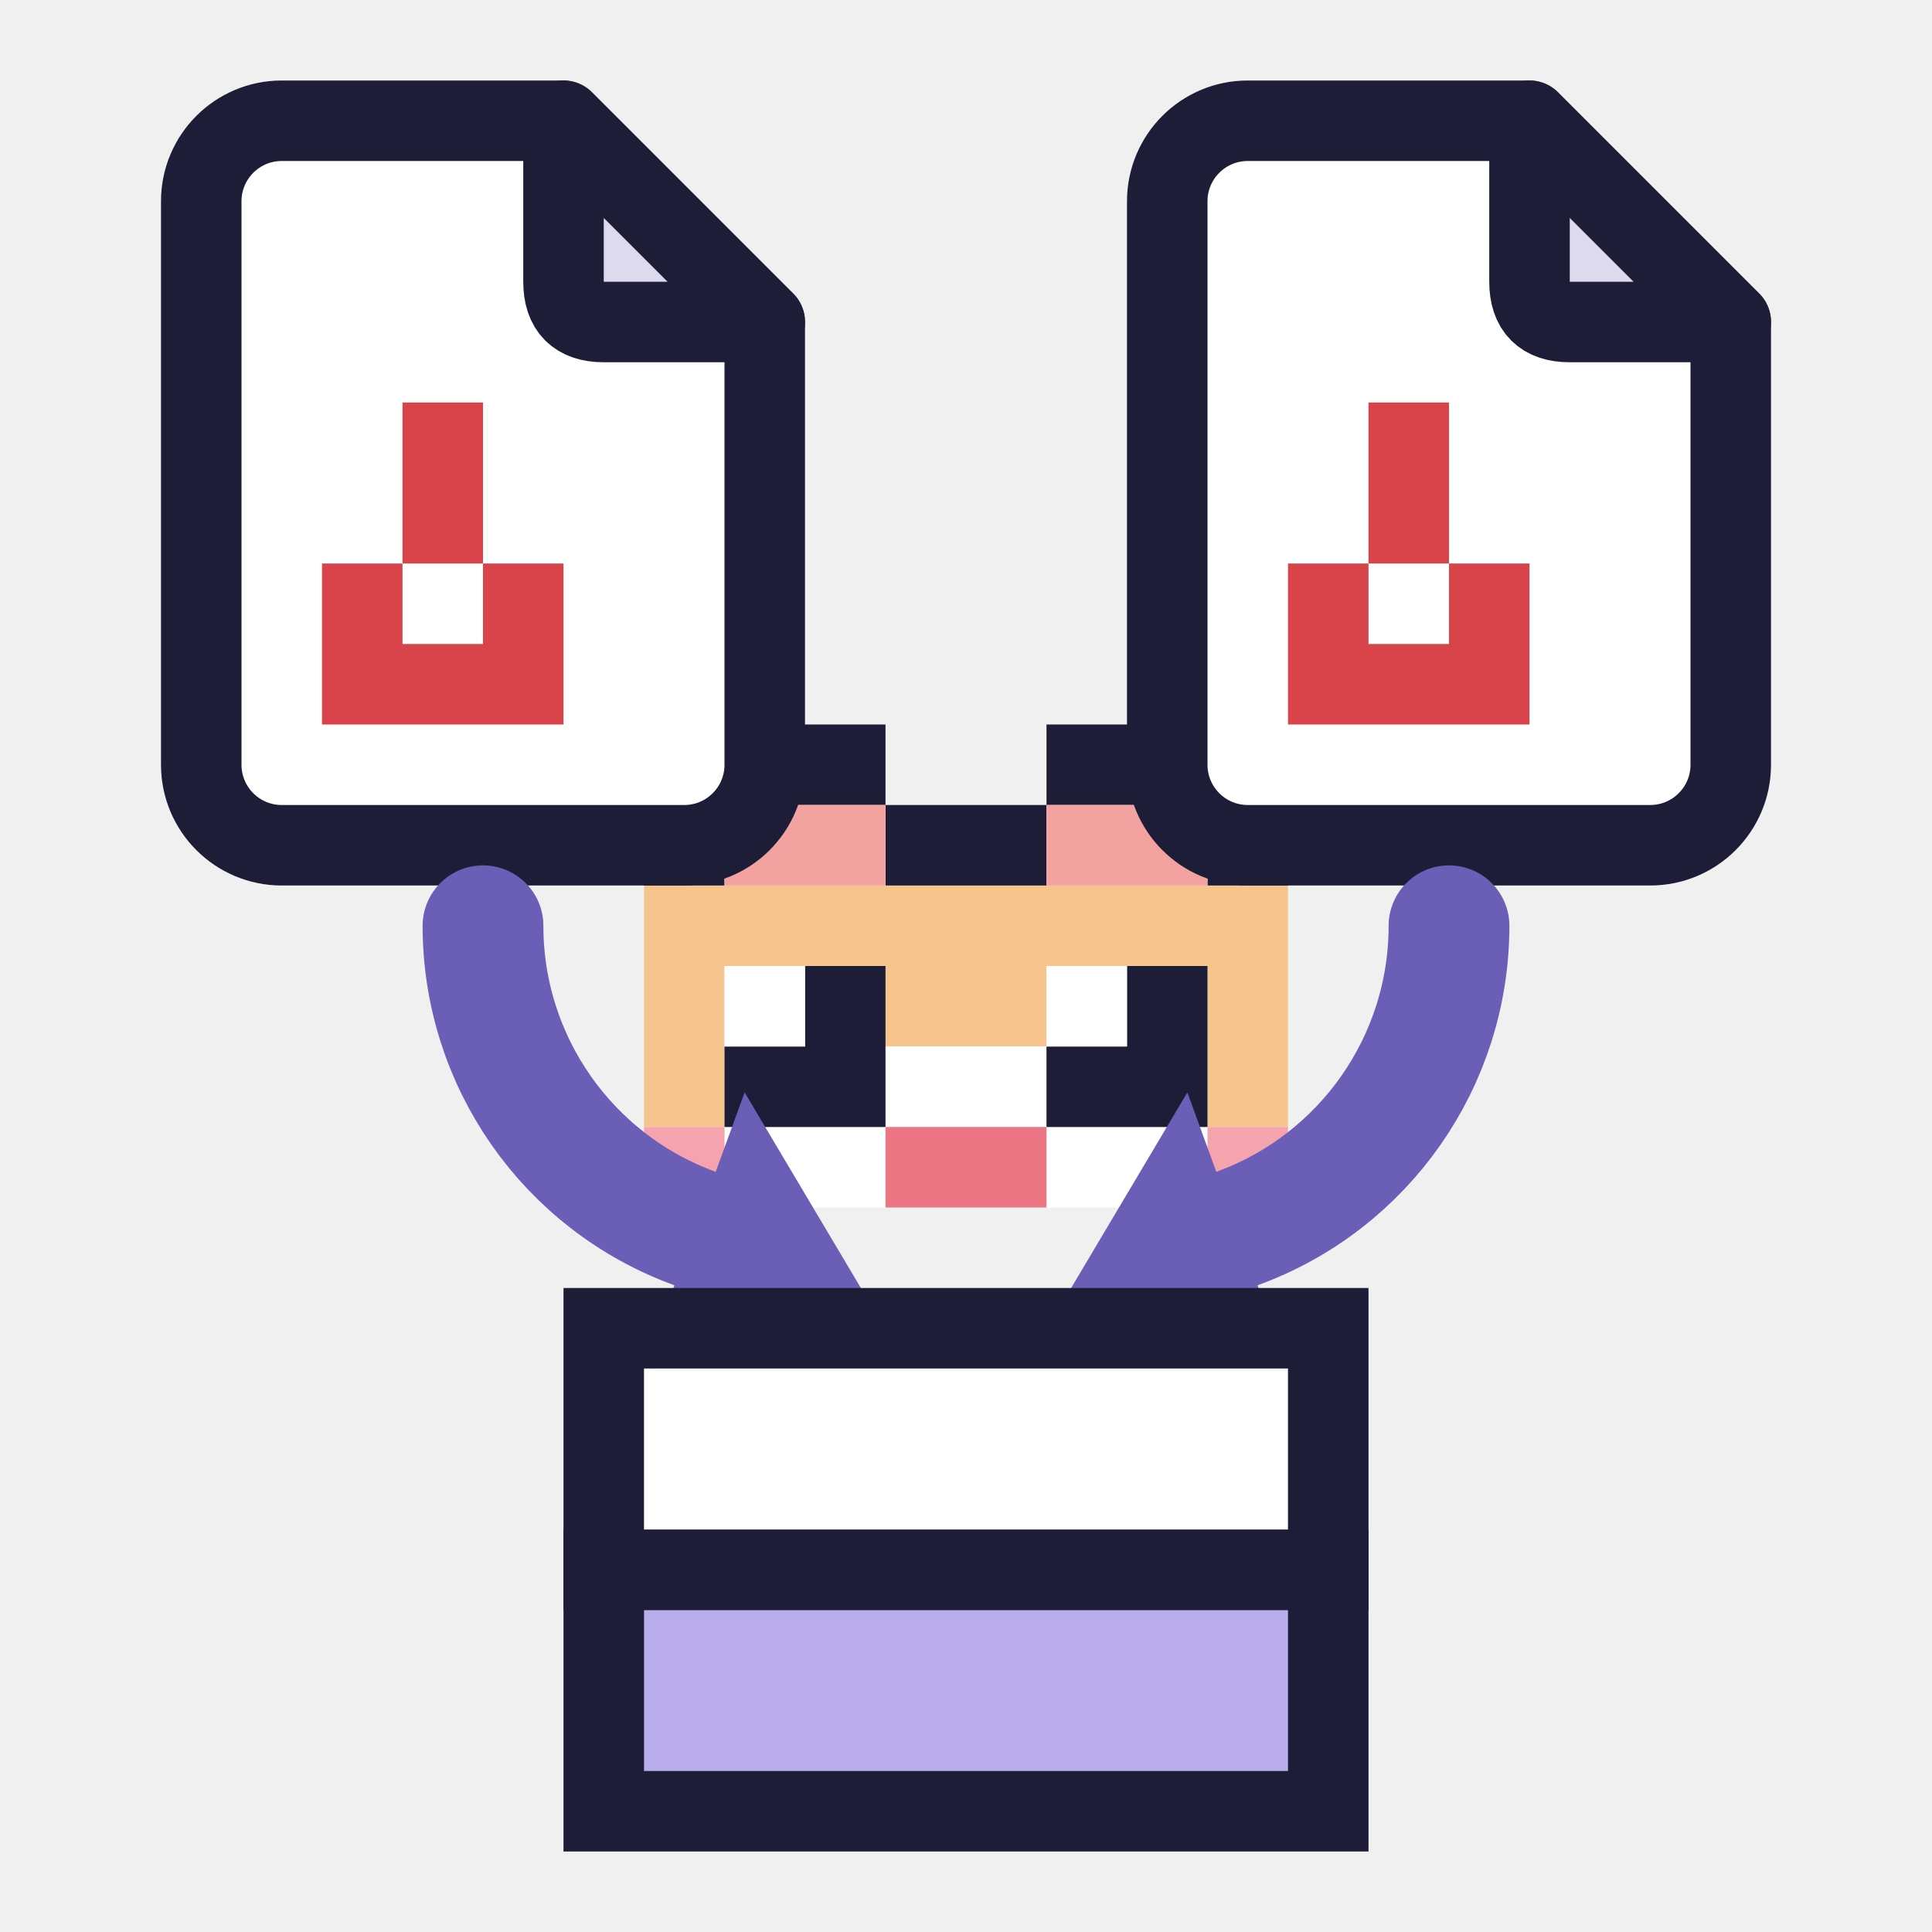
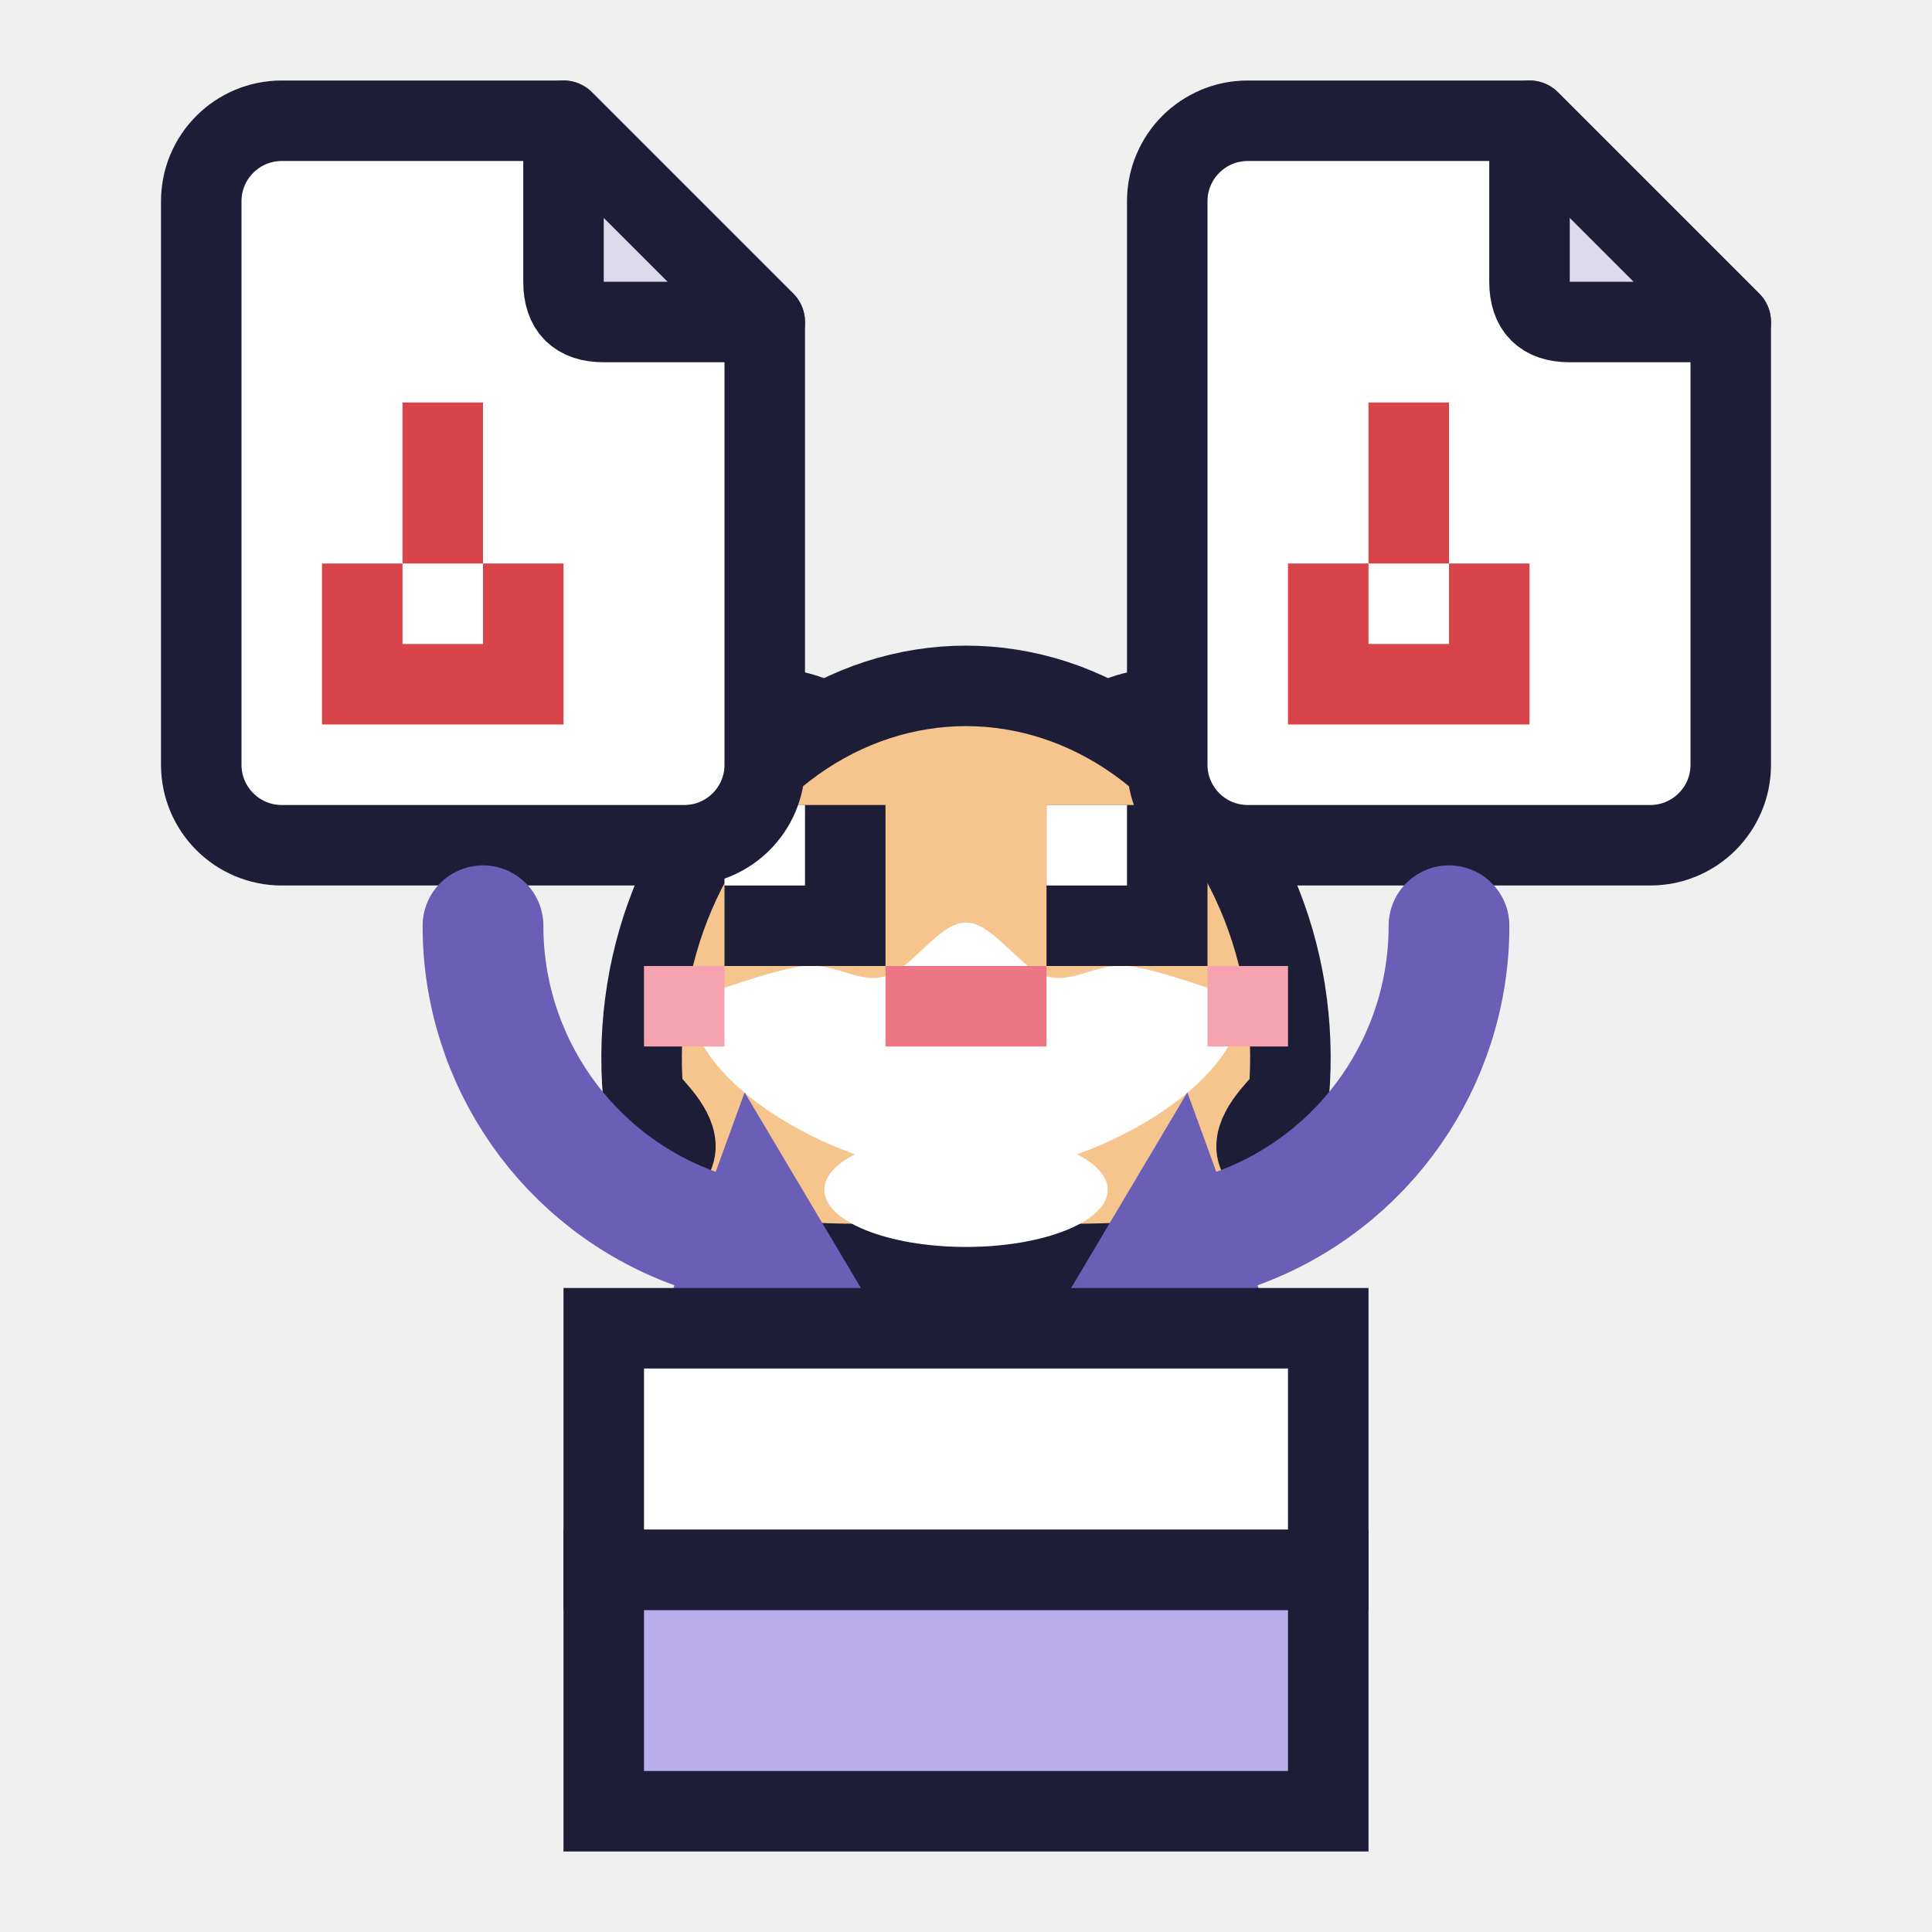
<svg xmlns="http://www.w3.org/2000/svg" width="24" height="24" viewBox="0 0 24 24">
  <g id="hamster">
-     <path id="hm_peach" d="M8 11h8v1h-8ZM8 12h1v1h-1ZM11 12h2v1h-2ZM15 12h1v1h-1ZM8 13h1v1h-1ZM15 13h1v1h-1Z" fill="#F6C58E" />
-     <path id="hm_muzzle" d="M11 13h2v1h-2ZM9 14h2v1h-2ZM13 14h2v1h-2Z" fill="#FFFFFF" />
-     <path id="hm_outline" d="M9 9h2v1h-2ZM13 9h2v1h-2ZM8 10h1v1h-1ZM11 10h2v1h-2ZM15 10h1v1h-1Z" fill="#1E1D38" />
-     <path id="hm_ears_in" d="M9 10h2v1h-2ZM13 10h2v1h-2Z" fill="#F2A3A0" />
-     <path id="hm_eyes" d="M10 12h1v1h-1ZM14 12h1v1h-1ZM9 13h2v1h-2ZM13 13h2v1h-2Z" fill="#1E1D38" />
-     <path id="hm_eyes_hl" d="M9 12h1v1h-1ZM13 12h1v1h-1Z" fill="#FFFFFF" />
-     <path id="hm_blush" d="M8 14h1v1h-1ZM15 14h1v1h-1Z" fill="#F6A3B0" />
-     <path id="hm_nose" d="M11 14h2v1h-2Z" fill="#EC7684" />
+     <path id="hb_ears" d="M8.35 10.07A1.26 1.26 0 1 1 10.87 10.07A1.26 1.26 0 1 1 8.35 10.07ZM13.13 10.07A1.26 1.26 0 1 1 15.65 10.07A1.26 1.26 0 1 1 13.13 10.07Z" fill="#F6C58E" stroke="#1E1D38" stroke-width="1" />
+     <path id="hb_ears_in" d="M9.19 10.24A0.65 0.65 0 1 1 10.49 10.24A0.65 0.65 0 1 1 9.19 10.24ZM13.51 10.24A0.65 0.65 0 1 1 14.81 10.24A0.65 0.65 0 1 1 13.51 10.24Z" fill="#F2A3A0" />
+     <path id="hb_body" d="M7.99 13.6A4.03 4.62 0 1 1 16.01 13.6C15.94 13.71 15.62 13.98 15.61 14.23C15.59 14.48 16.11 14.84 15.93 15.07C15.74 15.3 15.14 15.53 14.48 15.64C13.83 15.74 12.41 15.69 12 15.7C11.59 15.69 10.17 15.74 9.52 15.64C8.86 15.53 8.26 15.3 8.07 15.07C7.89 14.84 8.41 14.48 8.39 14.23C8.38 13.98 8.06 13.71 7.99 13.6Z" fill="#F6C58E" stroke="#1E1D38" stroke-width="1" stroke-linejoin="round" />
+     <path id="hb_muzzle" d="M8.55 12.42C8.79 12.35 9.58 12.05 9.98 12C10.39 11.96 10.66 12.22 10.99 12.13C11.33 12.04 11.66 11.46 12 11.46C12.34 11.46 12.67 12.04 13.01 12.13C13.34 12.22 13.61 11.96 14.02 12C14.42 12.05 15.21 12.35 15.45 12.42C15.38 13.6 13.34 14.61 12 14.61C10.66 14.61 8.62 13.6 8.55 12.42ZM10.24 14.78A1.76 0.71 0 1 1 13.76 14.78A1.76 0.71 0 1 1 10.24 14.78Z" fill="#FFFFFF" />
+     <path id="hb_eyes" d="M9 10h2v2h-2ZM13 10h2v2h-2Z" fill="#1E1D38" />
+     <path id="hb_eyes_hl" d="M9 10h1v1h-1ZM13 10h1v1h-1Z" fill="#FFFFFF" />
+     <path id="hb_nose" d="M11 12h2v1h-2Z" fill="#EC7684" />
+     <path id="hb_blush" d="M8 12h1v1h-1ZM15 12h1v1h-1Z" fill="#F6A3B0" />
  </g>
  <g id="object">
    <path id="page0" d="M3.5 1.5H7L9.5 4V9.5A1 1 0 0 1 8.5 10.5H3.5A1 1 0 0 1 2.5 9.5V2.5A1 1 0 0 1 3.5 1.5Z" fill="#FFFFFF" stroke="#1E1D38" stroke-width="1" stroke-linejoin="round" />
    <path id="page0_flap" d="M7 1.5V3.5Q7 4 7.5 4H9.5Z" fill="#DCDAEC" stroke="#1E1D38" stroke-width="1" stroke-linejoin="round" />
    <path id="page1" d="M15.5 1.5H19L21.5 4V9.5A1 1 0 0 1 20.5 10.5H15.5A1 1 0 0 1 14.5 9.5V2.5A1 1 0 0 1 15.5 1.5Z" fill="#FFFFFF" stroke="#1E1D38" stroke-width="1" stroke-linejoin="round" />
    <path id="page1_flap" d="M19 1.5V3.5Q19 4 19.5 4H21.5Z" fill="#DCDAEC" stroke="#1E1D38" stroke-width="1" stroke-linejoin="round" />
  </g>
  <g id="object_fx">
    <path id="page0_pdf_mark" d="M5 5h1v1h-1ZM5 6h1v1h-1ZM4 7h1v1h-1ZM6 7h1v1h-1ZM4 8h3v1h-3Z" fill="#D9434A" />
    <path id="page1_pdf_mark" d="M17 5h1v1h-1ZM17 6h1v1h-1ZM16 7h1v1h-1ZM18 7h1v1h-1ZM16 8h3v1h-3Z" fill="#D9434A" />
  </g>
  <g id="front">
    <path id="arrow_r" d="M18 11.5A4 4 0 0 1 15.37 15.26" fill="none" stroke="#6A5EB6" stroke-width="1.5" stroke-linecap="round" />
    <path id="arrow_r_head" d="M15.98 16.95L13.3 16.01L14.75 13.57Z" fill="#6A5EB6" />
    <path id="arrow_l" d="M18 11.5A4 4 0 0 1 15.37 15.26" fill="none" stroke="#6A5EB6" stroke-width="1.5" stroke-linecap="round" transform="matrix(-1 0 0 1 24 0)" />
    <path id="arrow_l_head" d="M15.98 16.95L13.3 16.01L14.75 13.57Z" fill="#6A5EB6" transform="matrix(-1 0 0 1 24 0)" />
  </g>
  <g id="badge">
    <path id="stack0" d="M7.5 19.5H16.5V22.5H7.5Z" fill="#B9AEEB" stroke="#1E1D38" stroke-width="1" />
    <path id="stack1" d="M7.5 16.5H16.5V19.5H7.5Z" fill="#FFFFFF" stroke="#1E1D38" stroke-width="1" />
  </g>
</svg>
